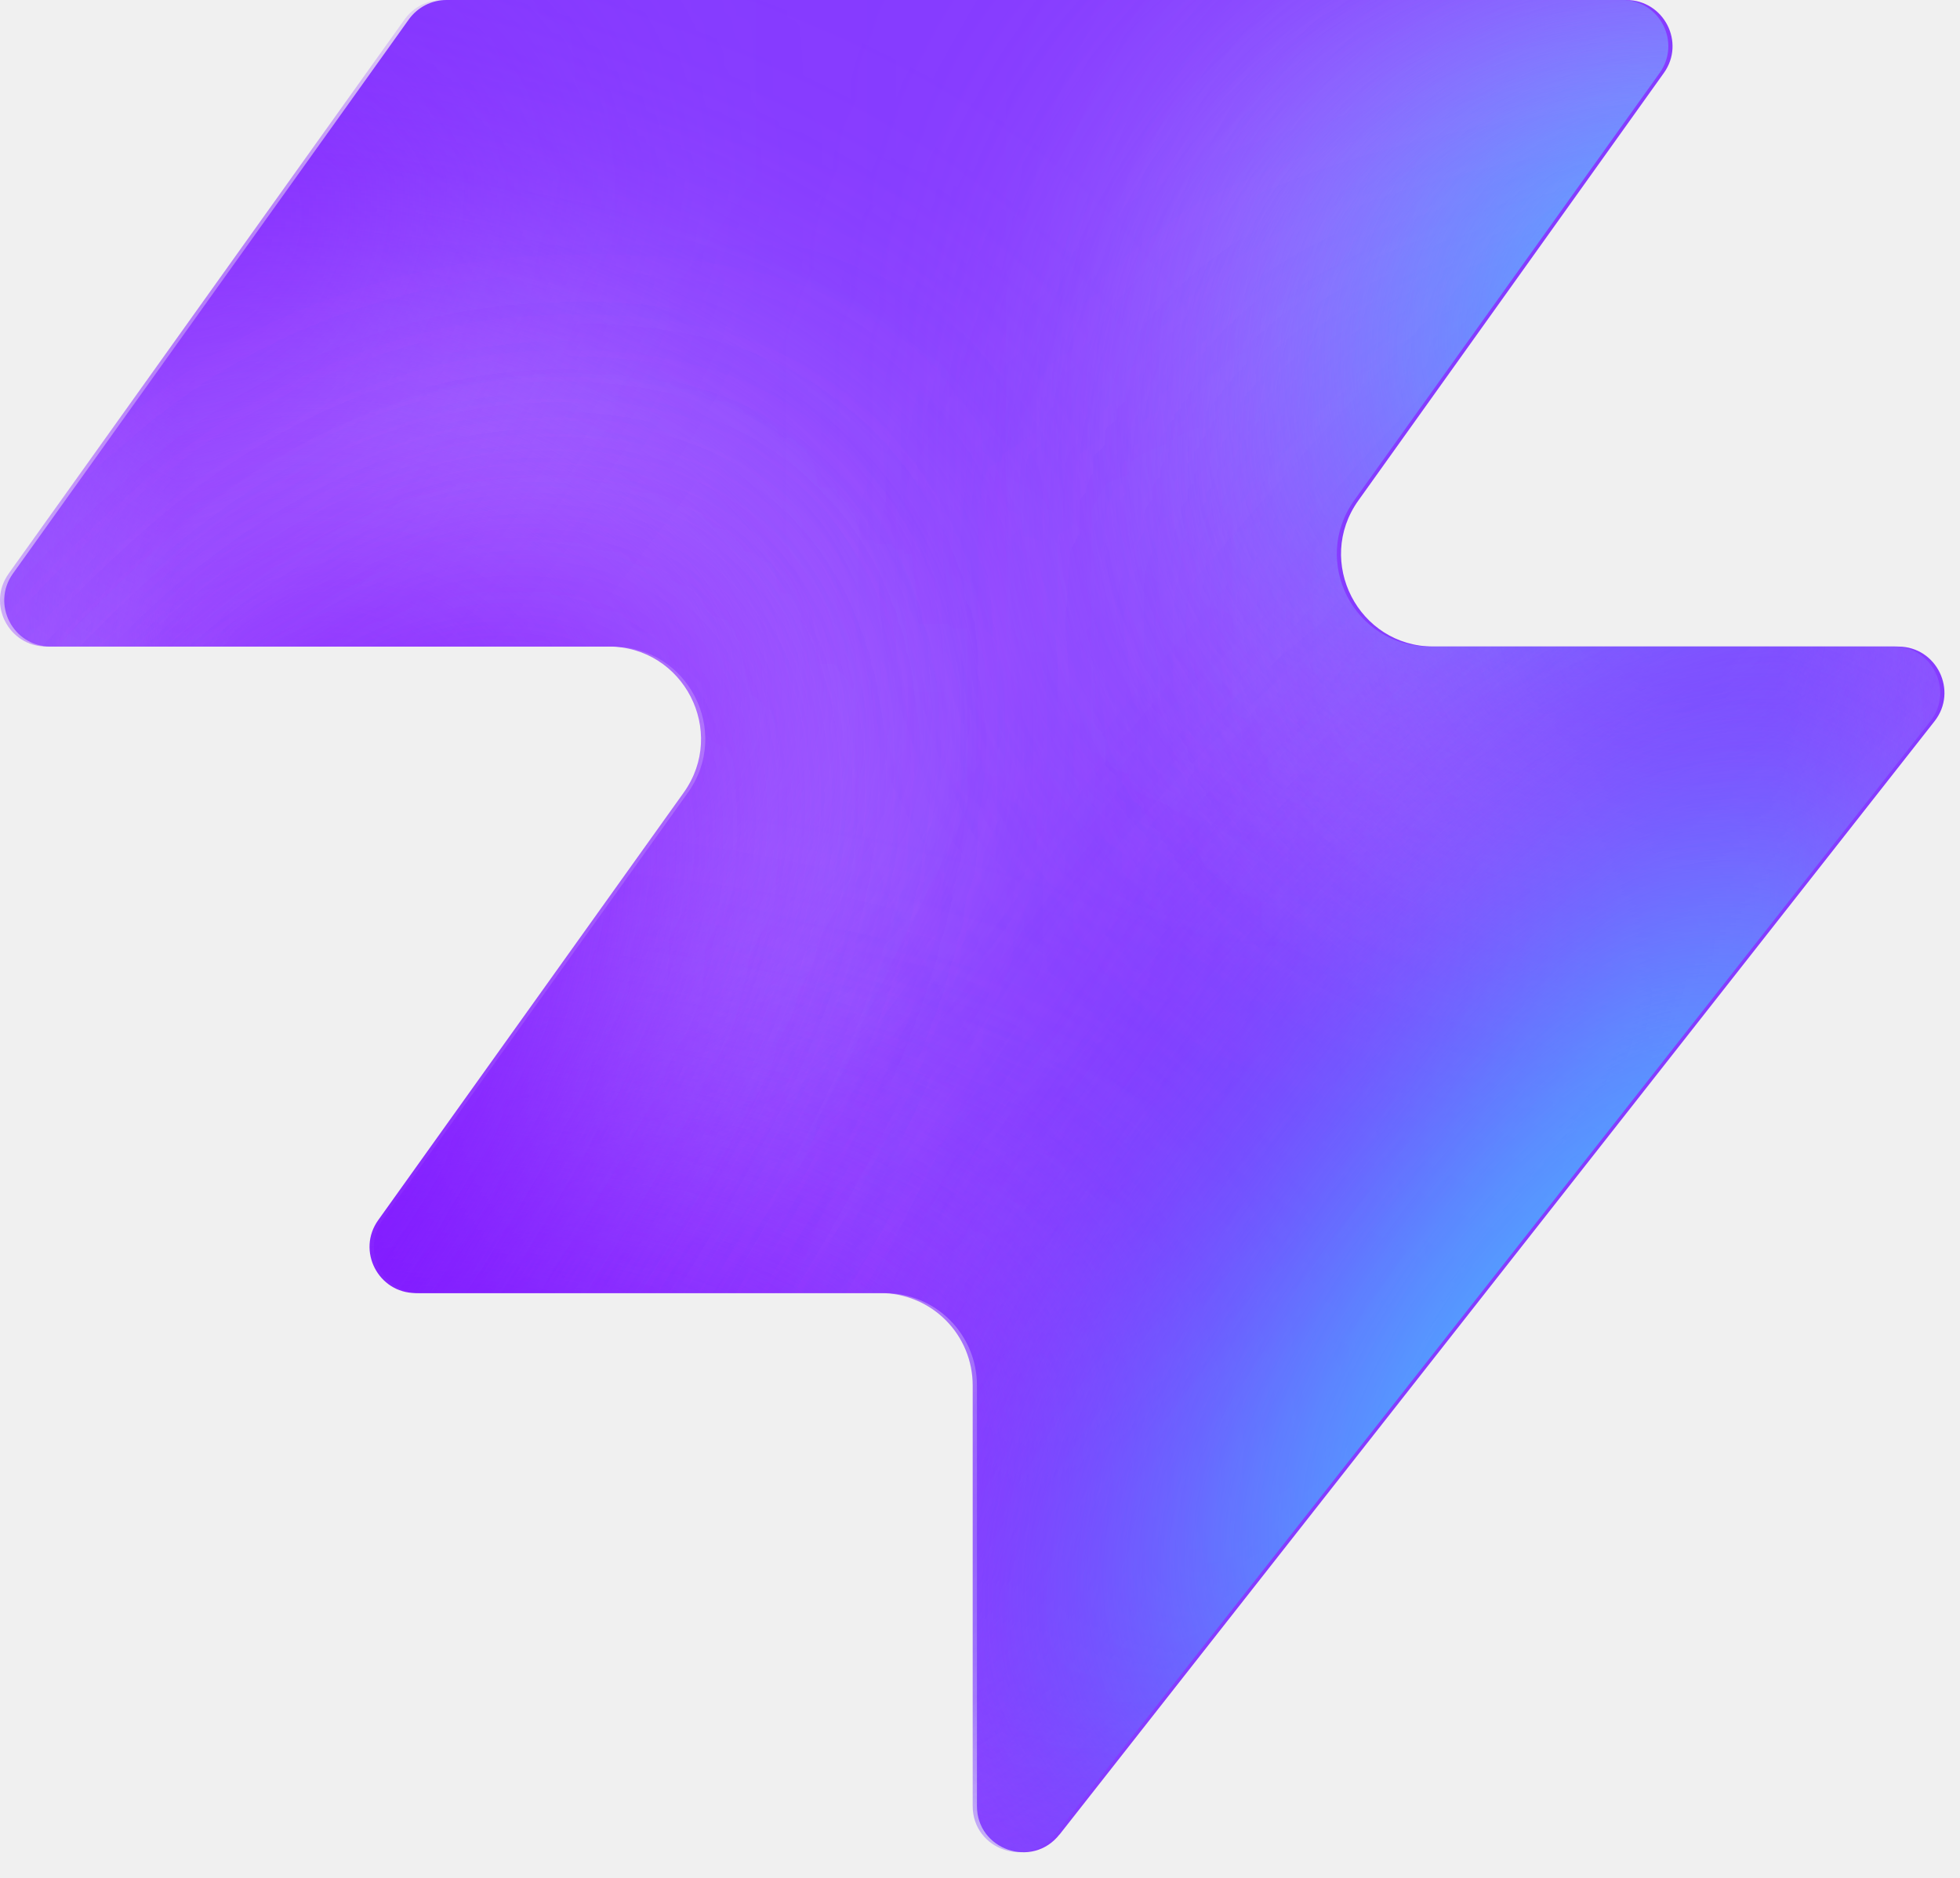
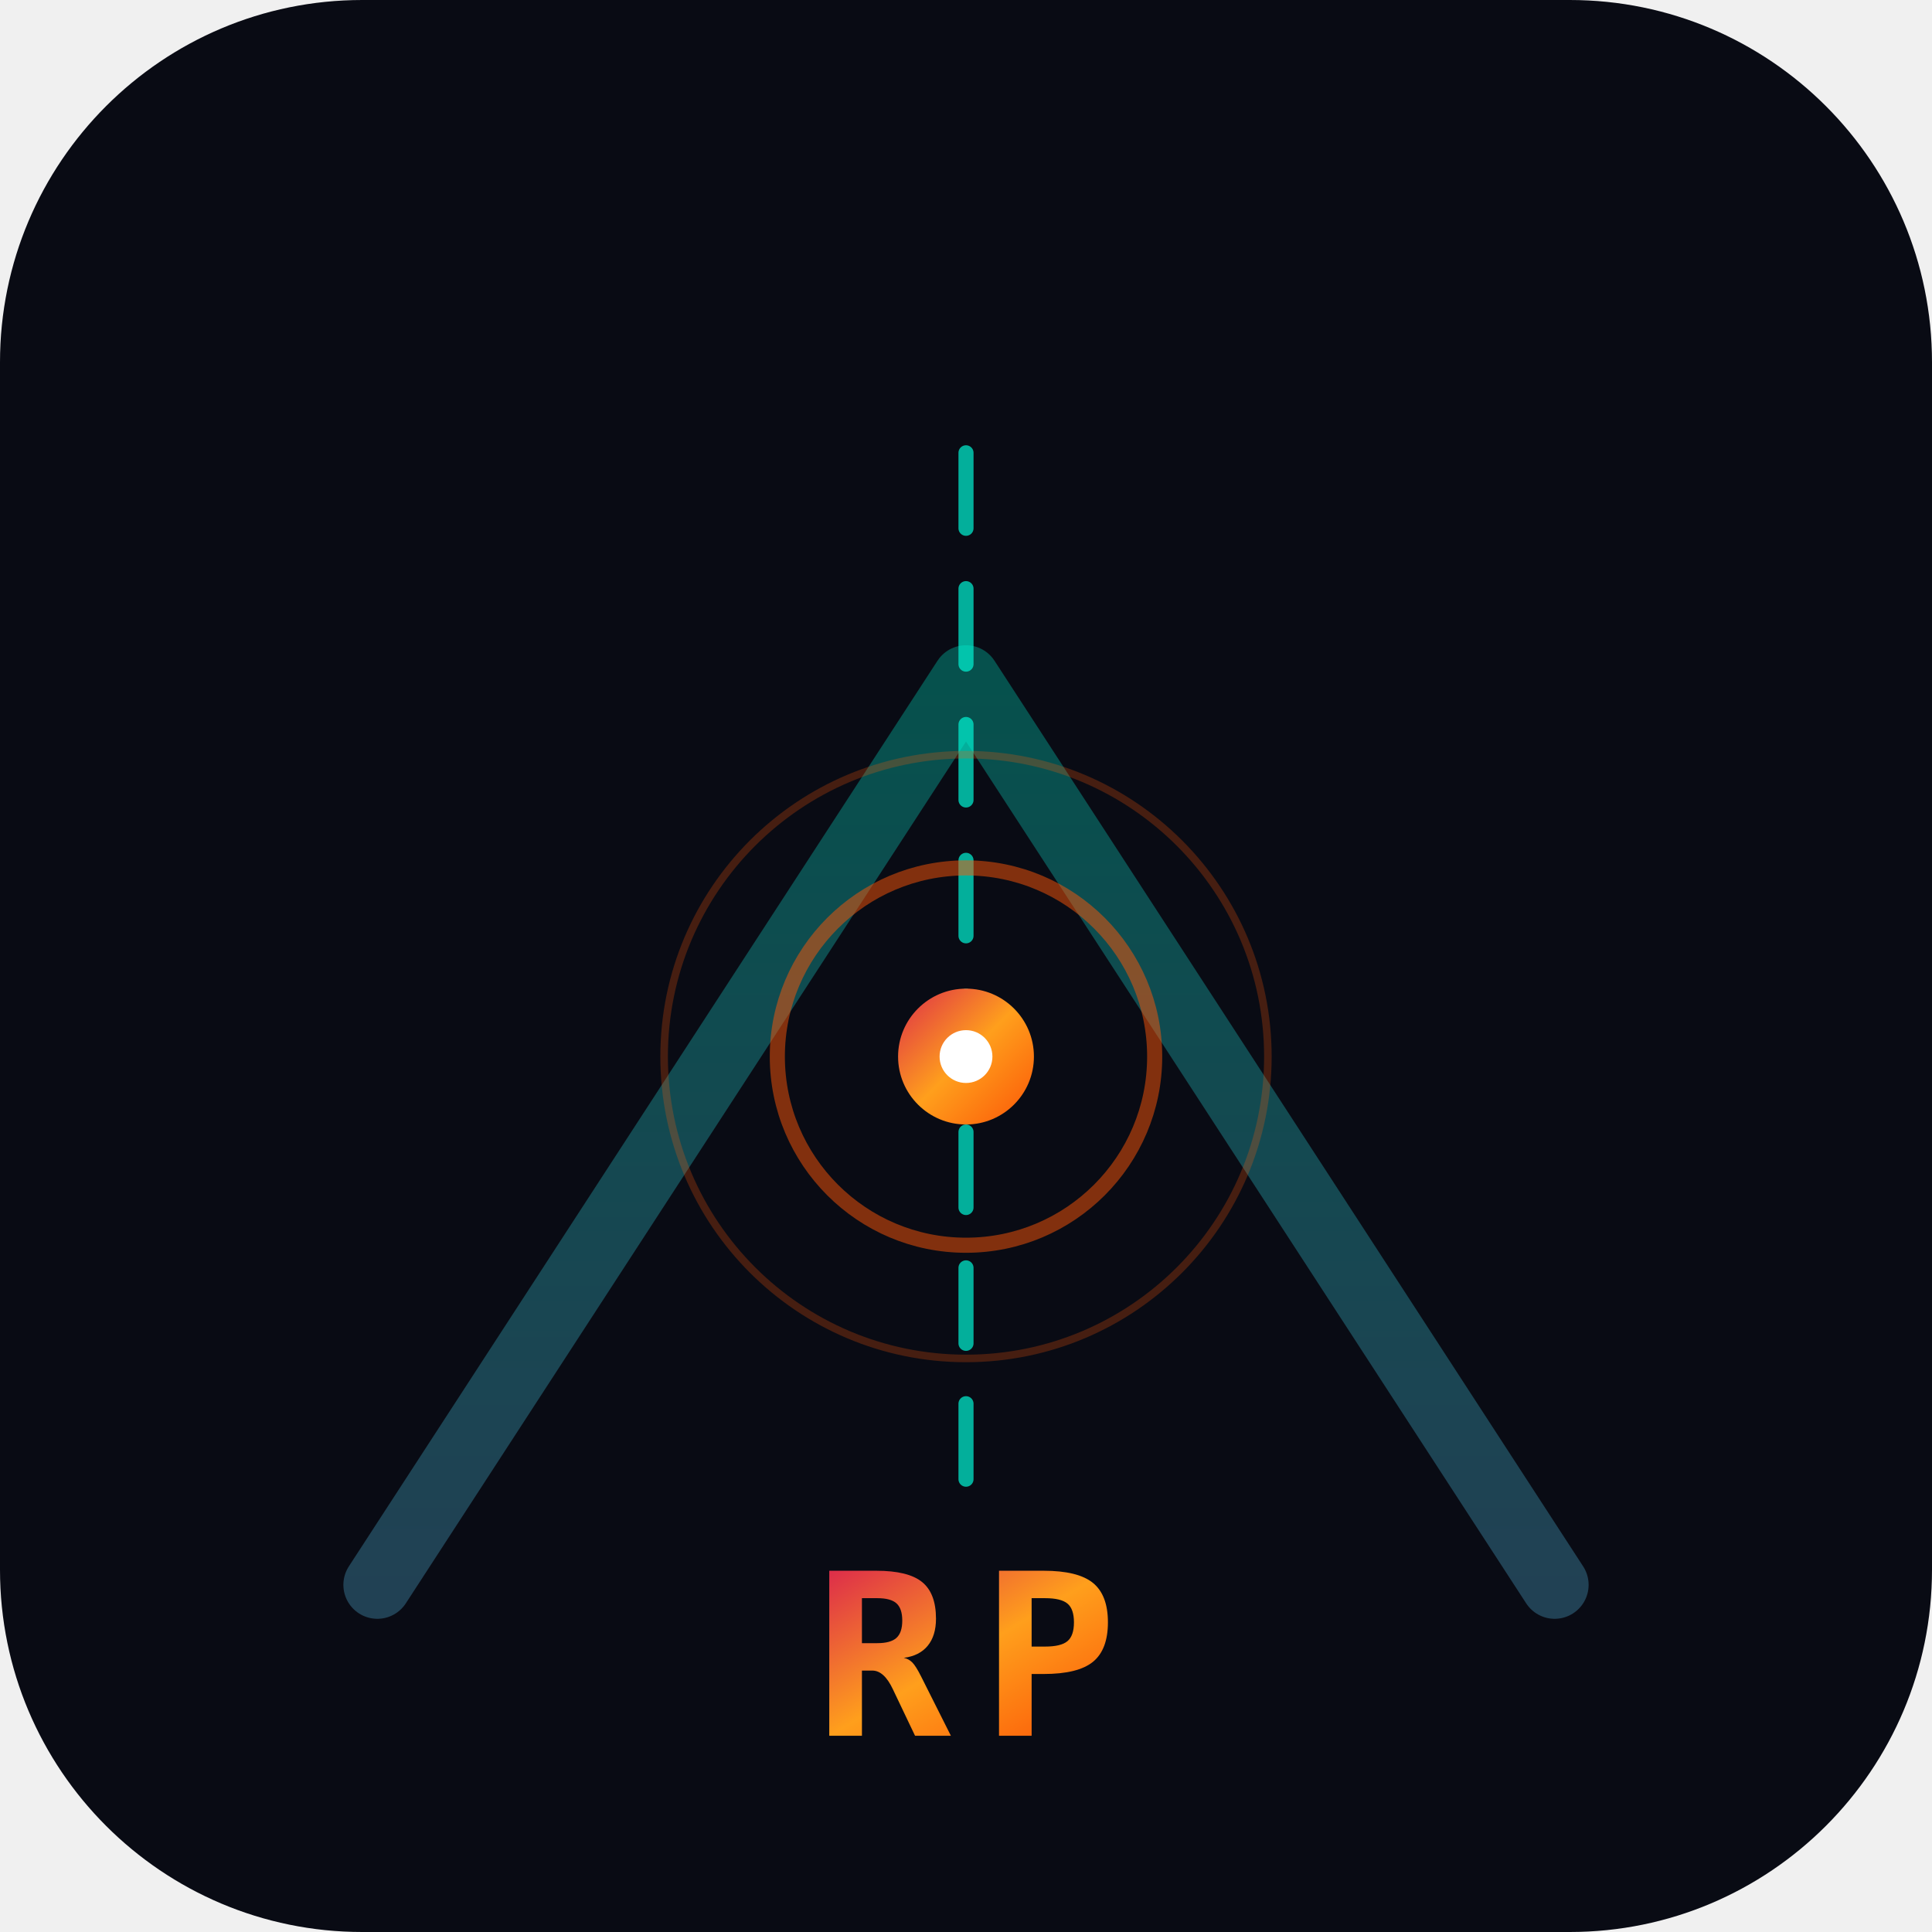
- <svg xmlns="http://www.w3.org/2000/svg" width="48" height="46" fill="none" viewBox="0 0 48 46">
-   <path fill="#863bff" d="M25.946 44.938c-.664.845-2.021.375-2.021-.698V33.937a2.26 2.26 0 0 0-2.262-2.262H10.287c-.92 0-1.456-1.04-.92-1.788l7.48-10.471c1.07-1.497 0-3.578-1.842-3.578H1.237c-.92 0-1.456-1.04-.92-1.788L10.013.474c.214-.297.556-.474.92-.474h28.894c.92 0 1.456 1.04.92 1.788l-7.48 10.471c-1.07 1.498 0 3.579 1.842 3.579h11.377c.943 0 1.473 1.088.89 1.83L25.947 44.94z" style="fill:#863bff;fill:color(display-p3 .525 .23 1);fill-opacity:1" />
-   <mask id="a" width="48" height="46" x="0" y="0" maskUnits="userSpaceOnUse" style="mask-type:alpha">
-     <path fill="#000" d="M25.842 44.938c-.664.844-2.021.375-2.021-.698V33.937a2.26 2.26 0 0 0-2.262-2.262H10.183c-.92 0-1.456-1.04-.92-1.788l7.48-10.471c1.07-1.498 0-3.579-1.842-3.579H1.133c-.92 0-1.456-1.04-.92-1.787L9.91.473c.214-.297.556-.474.92-.474h28.894c.92 0 1.456 1.04.92 1.788l-7.48 10.471c-1.07 1.498 0 3.578 1.842 3.578h11.377c.943 0 1.473 1.088.89 1.832L25.843 44.94z" style="fill:#000;fill-opacity:1" />
-   </mask>
-   <g mask="url(#a)">
-     <g filter="url(#b)">
-       <ellipse cx="5.508" cy="14.704" fill="#ede6ff" rx="5.508" ry="14.704" style="fill:#ede6ff;fill:color(display-p3 .927 .903 1);fill-opacity:1" transform="matrix(.00324 1 1 -.00324 -4.47 31.516)" />
-     </g>
-     <g filter="url(#c)">
-       <ellipse cx="10.399" cy="29.851" fill="#ede6ff" rx="10.399" ry="29.851" style="fill:#ede6ff;fill:color(display-p3 .927 .903 1);fill-opacity:1" transform="matrix(.00324 1 1 -.00324 -39.328 7.883)" />
-     </g>
-     <g filter="url(#d)">
-       <ellipse cx="5.508" cy="30.487" fill="#7e14ff" rx="5.508" ry="30.487" style="fill:#7e14ff;fill:color(display-p3 .492 .077 1);fill-opacity:1" transform="rotate(89.814 -25.913 -14.639)scale(1 -1)" />
-     </g>
-     <g filter="url(#e)">
-       <ellipse cx="5.508" cy="30.599" fill="#7e14ff" rx="5.508" ry="30.599" style="fill:#7e14ff;fill:color(display-p3 .492 .077 1);fill-opacity:1" transform="rotate(89.814 -32.644 -3.334)scale(1 -1)" />
-     </g>
-     <g filter="url(#f)">
-       <ellipse cx="5.508" cy="30.599" fill="#7e14ff" rx="5.508" ry="30.599" style="fill:#7e14ff;fill:color(display-p3 .492 .077 1);fill-opacity:1" transform="matrix(.00324 1 1 -.00324 -34.34 30.47)" />
-     </g>
-     <g filter="url(#g)">
-       <ellipse cx="14.072" cy="22.078" fill="#ede6ff" rx="14.072" ry="22.078" style="fill:#ede6ff;fill:color(display-p3 .927 .903 1);fill-opacity:1" transform="rotate(93.35 24.506 48.493)scale(-1 1)" />
-     </g>
-     <g filter="url(#h)">
-       <ellipse cx="3.47" cy="21.501" fill="#7e14ff" rx="3.47" ry="21.501" style="fill:#7e14ff;fill:color(display-p3 .492 .077 1);fill-opacity:1" transform="rotate(89.009 28.708 47.59)scale(-1 1)" />
-     </g>
-     <g filter="url(#i)">
-       <ellipse cx="3.47" cy="21.501" fill="#7e14ff" rx="3.47" ry="21.501" style="fill:#7e14ff;fill:color(display-p3 .492 .077 1);fill-opacity:1" transform="rotate(89.009 28.708 47.59)scale(-1 1)" />
-     </g>
-     <g filter="url(#j)">
-       <ellipse cx=".387" cy="8.972" fill="#7e14ff" rx="4.407" ry="29.108" style="fill:#7e14ff;fill:color(display-p3 .492 .077 1);fill-opacity:1" transform="rotate(39.51 .387 8.972)" />
-     </g>
-     <g filter="url(#k)">
-       <ellipse cx="47.523" cy="-6.092" fill="#7e14ff" rx="4.407" ry="29.108" style="fill:#7e14ff;fill:color(display-p3 .492 .077 1);fill-opacity:1" transform="rotate(37.892 47.523 -6.092)" />
-     </g>
-     <g filter="url(#l)">
-       <ellipse cx="41.412" cy="6.333" fill="#47bfff" rx="5.971" ry="9.665" style="fill:#47bfff;fill:color(display-p3 .28 .748 1);fill-opacity:1" transform="rotate(37.892 41.412 6.333)" />
-     </g>
-     <g filter="url(#m)">
-       <ellipse cx="-1.879" cy="38.332" fill="#7e14ff" rx="4.407" ry="29.108" style="fill:#7e14ff;fill:color(display-p3 .492 .077 1);fill-opacity:1" transform="rotate(37.892 -1.88 38.332)" />
-     </g>
-     <g filter="url(#n)">
-       <ellipse cx="-1.879" cy="38.332" fill="#7e14ff" rx="4.407" ry="29.108" style="fill:#7e14ff;fill:color(display-p3 .492 .077 1);fill-opacity:1" transform="rotate(37.892 -1.88 38.332)" />
-     </g>
-     <g filter="url(#o)">
-       <ellipse cx="35.651" cy="29.907" fill="#7e14ff" rx="4.407" ry="29.108" style="fill:#7e14ff;fill:color(display-p3 .492 .077 1);fill-opacity:1" transform="rotate(37.892 35.651 29.907)" />
-     </g>
-     <g filter="url(#p)">
-       <ellipse cx="38.418" cy="32.4" fill="#47bfff" rx="5.971" ry="15.297" style="fill:#47bfff;fill:color(display-p3 .28 .748 1);fill-opacity:1" transform="rotate(37.892 38.418 32.4)" />
-     </g>
-   </g>
+ <svg xmlns="http://www.w3.org/2000/svg" viewBox="0 0 512 512">
  <defs>
-     <filter id="b" width="60.045" height="41.654" x="-19.77" y="16.149" color-interpolation-filters="sRGB" filterUnits="userSpaceOnUse">
-       <feFlood flood-opacity="0" result="BackgroundImageFix" />
-       <feBlend in="SourceGraphic" in2="BackgroundImageFix" result="shape" />
-       <feGaussianBlur result="effect1_foregroundBlur_2002_17158" stdDeviation="7.659" />
-     </filter>
-     <filter id="c" width="90.34" height="51.437" x="-54.613" y="-7.533" color-interpolation-filters="sRGB" filterUnits="userSpaceOnUse">
-       <feFlood flood-opacity="0" result="BackgroundImageFix" />
-       <feBlend in="SourceGraphic" in2="BackgroundImageFix" result="shape" />
-       <feGaussianBlur result="effect1_foregroundBlur_2002_17158" stdDeviation="7.659" />
-     </filter>
-     <filter id="d" width="79.355" height="29.4" x="-49.64" y="2.03" color-interpolation-filters="sRGB" filterUnits="userSpaceOnUse">
-       <feFlood flood-opacity="0" result="BackgroundImageFix" />
-       <feBlend in="SourceGraphic" in2="BackgroundImageFix" result="shape" />
-       <feGaussianBlur result="effect1_foregroundBlur_2002_17158" stdDeviation="4.596" />
-     </filter>
-     <filter id="e" width="79.579" height="29.4" x="-45.045" y="20.029" color-interpolation-filters="sRGB" filterUnits="userSpaceOnUse">
-       <feFlood flood-opacity="0" result="BackgroundImageFix" />
-       <feBlend in="SourceGraphic" in2="BackgroundImageFix" result="shape" />
-       <feGaussianBlur result="effect1_foregroundBlur_2002_17158" stdDeviation="4.596" />
-     </filter>
-     <filter id="f" width="79.579" height="29.4" x="-43.513" y="21.178" color-interpolation-filters="sRGB" filterUnits="userSpaceOnUse">
-       <feFlood flood-opacity="0" result="BackgroundImageFix" />
-       <feBlend in="SourceGraphic" in2="BackgroundImageFix" result="shape" />
-       <feGaussianBlur result="effect1_foregroundBlur_2002_17158" stdDeviation="4.596" />
-     </filter>
-     <filter id="g" width="74.749" height="58.852" x="15.756" y="-17.901" color-interpolation-filters="sRGB" filterUnits="userSpaceOnUse">
-       <feFlood flood-opacity="0" result="BackgroundImageFix" />
-       <feBlend in="SourceGraphic" in2="BackgroundImageFix" result="shape" />
-       <feGaussianBlur result="effect1_foregroundBlur_2002_17158" stdDeviation="7.659" />
-     </filter>
-     <filter id="h" width="61.377" height="25.362" x="23.548" y="2.284" color-interpolation-filters="sRGB" filterUnits="userSpaceOnUse">
-       <feFlood flood-opacity="0" result="BackgroundImageFix" />
-       <feBlend in="SourceGraphic" in2="BackgroundImageFix" result="shape" />
-       <feGaussianBlur result="effect1_foregroundBlur_2002_17158" stdDeviation="4.596" />
-     </filter>
-     <filter id="i" width="61.377" height="25.362" x="23.548" y="2.284" color-interpolation-filters="sRGB" filterUnits="userSpaceOnUse">
-       <feFlood flood-opacity="0" result="BackgroundImageFix" />
-       <feBlend in="SourceGraphic" in2="BackgroundImageFix" result="shape" />
-       <feGaussianBlur result="effect1_foregroundBlur_2002_17158" stdDeviation="4.596" />
-     </filter>
-     <filter id="j" width="56.045" height="63.649" x="-27.636" y="-22.853" color-interpolation-filters="sRGB" filterUnits="userSpaceOnUse">
-       <feFlood flood-opacity="0" result="BackgroundImageFix" />
-       <feBlend in="SourceGraphic" in2="BackgroundImageFix" result="shape" />
-       <feGaussianBlur result="effect1_foregroundBlur_2002_17158" stdDeviation="4.596" />
-     </filter>
-     <filter id="k" width="54.814" height="64.646" x="20.116" y="-38.415" color-interpolation-filters="sRGB" filterUnits="userSpaceOnUse">
-       <feFlood flood-opacity="0" result="BackgroundImageFix" />
-       <feBlend in="SourceGraphic" in2="BackgroundImageFix" result="shape" />
-       <feGaussianBlur result="effect1_foregroundBlur_2002_17158" stdDeviation="4.596" />
-     </filter>
-     <filter id="l" width="33.541" height="35.313" x="24.641" y="-11.323" color-interpolation-filters="sRGB" filterUnits="userSpaceOnUse">
-       <feFlood flood-opacity="0" result="BackgroundImageFix" />
-       <feBlend in="SourceGraphic" in2="BackgroundImageFix" result="shape" />
-       <feGaussianBlur result="effect1_foregroundBlur_2002_17158" stdDeviation="4.596" />
-     </filter>
-     <filter id="m" width="54.814" height="64.646" x="-29.286" y="6.009" color-interpolation-filters="sRGB" filterUnits="userSpaceOnUse">
-       <feFlood flood-opacity="0" result="BackgroundImageFix" />
-       <feBlend in="SourceGraphic" in2="BackgroundImageFix" result="shape" />
-       <feGaussianBlur result="effect1_foregroundBlur_2002_17158" stdDeviation="4.596" />
-     </filter>
-     <filter id="n" width="54.814" height="64.646" x="-29.286" y="6.009" color-interpolation-filters="sRGB" filterUnits="userSpaceOnUse">
-       <feFlood flood-opacity="0" result="BackgroundImageFix" />
-       <feBlend in="SourceGraphic" in2="BackgroundImageFix" result="shape" />
-       <feGaussianBlur result="effect1_foregroundBlur_2002_17158" stdDeviation="4.596" />
-     </filter>
-     <filter id="o" width="54.814" height="64.646" x="8.244" y="-2.416" color-interpolation-filters="sRGB" filterUnits="userSpaceOnUse">
-       <feFlood flood-opacity="0" result="BackgroundImageFix" />
-       <feBlend in="SourceGraphic" in2="BackgroundImageFix" result="shape" />
-       <feGaussianBlur result="effect1_foregroundBlur_2002_17158" stdDeviation="4.596" />
-     </filter>
-     <filter id="p" width="39.409" height="43.623" x="18.713" y="10.588" color-interpolation-filters="sRGB" filterUnits="userSpaceOnUse">
-       <feFlood flood-opacity="0" result="BackgroundImageFix" />
-       <feBlend in="SourceGraphic" in2="BackgroundImageFix" result="shape" />
-       <feGaussianBlur result="effect1_foregroundBlur_2002_17158" stdDeviation="4.596" />
-     </filter>
+     <linearGradient id="bg" x1="0%" y1="0%" x2="100%" y2="100%">
+       <stop offset="0%" stop-color="#DD2D4A" />
+       <stop offset="50%" stop-color="#FF9F1C" />
+       <stop offset="100%" stop-color="#FB5607" />
+     </linearGradient>
+     <linearGradient id="road" x1="0%" y1="0%" x2="0%" y2="100%">
+       <stop offset="0%" stop-color="#00F5D4" />
+       <stop offset="100%" stop-color="#5BC0EB" />
+     </linearGradient>
  </defs>
+   <rect width="512" height="512" rx="96" fill="#090b14" />
+   <path d="M 100 420 L 256 180 L 412 420" stroke="url(#road)" stroke-width="18" fill="none" stroke-linecap="round" stroke-linejoin="round" opacity="0.3" />
+   <path d="M 80 320 L 432 320" stroke="url(#road)" stroke-width="10" fill="none" stroke-linecap="round" opacity="0.2" />
+   <path d="M 256 100 L 256 420" stroke="url(#road)" stroke-width="14" fill="none" stroke-linecap="round" opacity="0.4" />
+   <path d="M 256 120 L 256 400" stroke="#00F5D4" stroke-width="4" fill="none" stroke-dasharray="20 16" stroke-linecap="round" opacity="0.7" />
+   <circle cx="256" cy="280" r="50" stroke="#FB5607" stroke-width="4" fill="none" opacity="0.5" />
+   <circle cx="256" cy="280" r="80" stroke="#FB5607" stroke-width="2" fill="none" opacity="0.25" />
+   <circle cx="256" cy="280" r="18" fill="url(#bg)" />
+   <circle cx="256" cy="280" r="7" fill="white" />
+   <text x="256" y="460" text-anchor="middle" font-family="monospace" font-weight="bold" font-size="60" fill="url(#bg)" letter-spacing="8">RP</text>
</svg>
